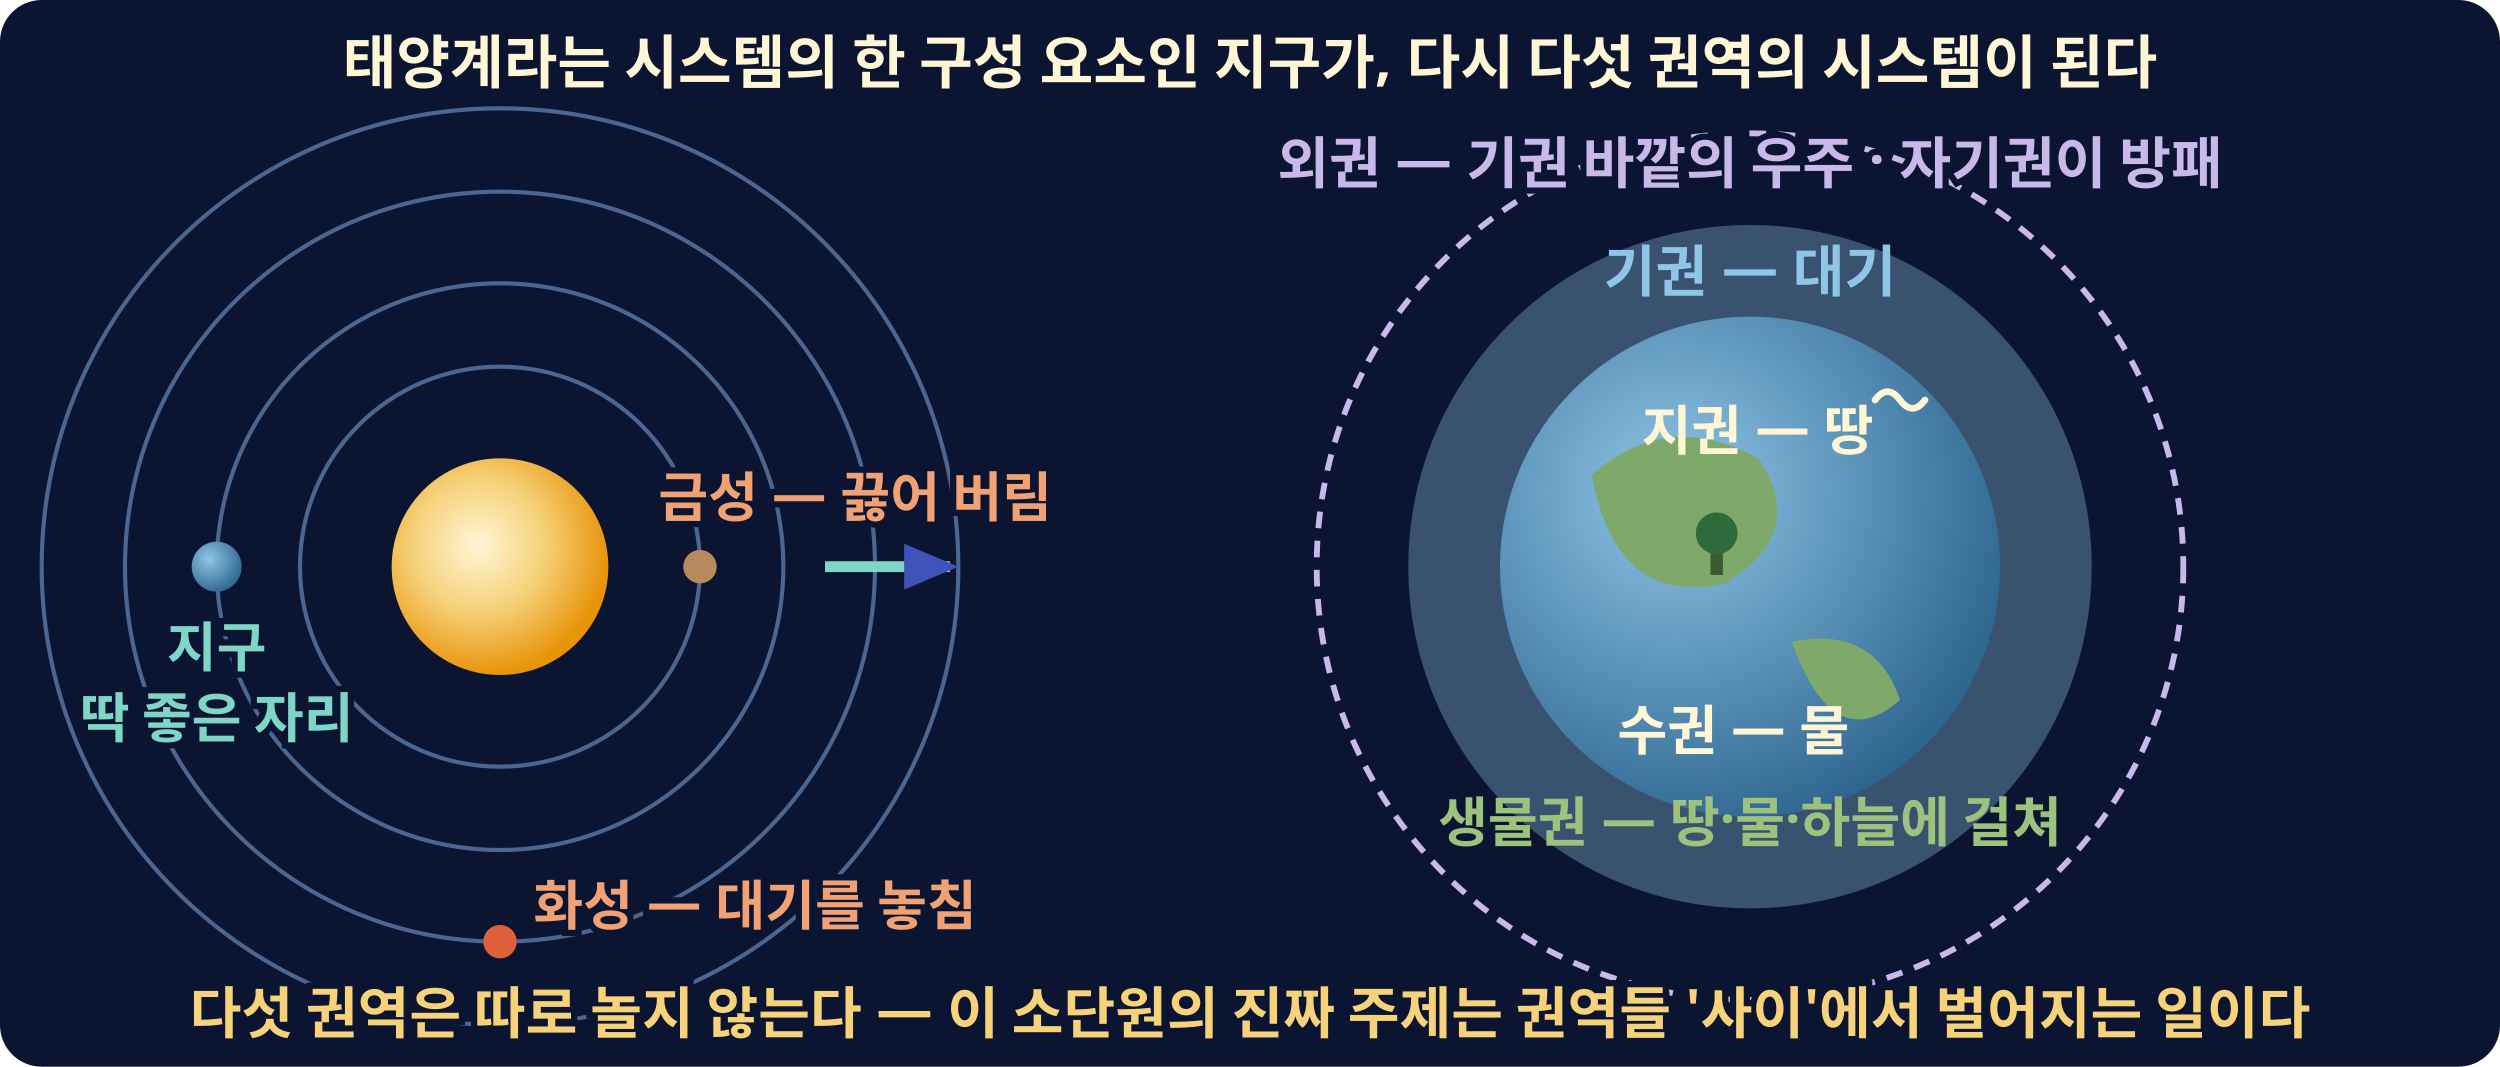
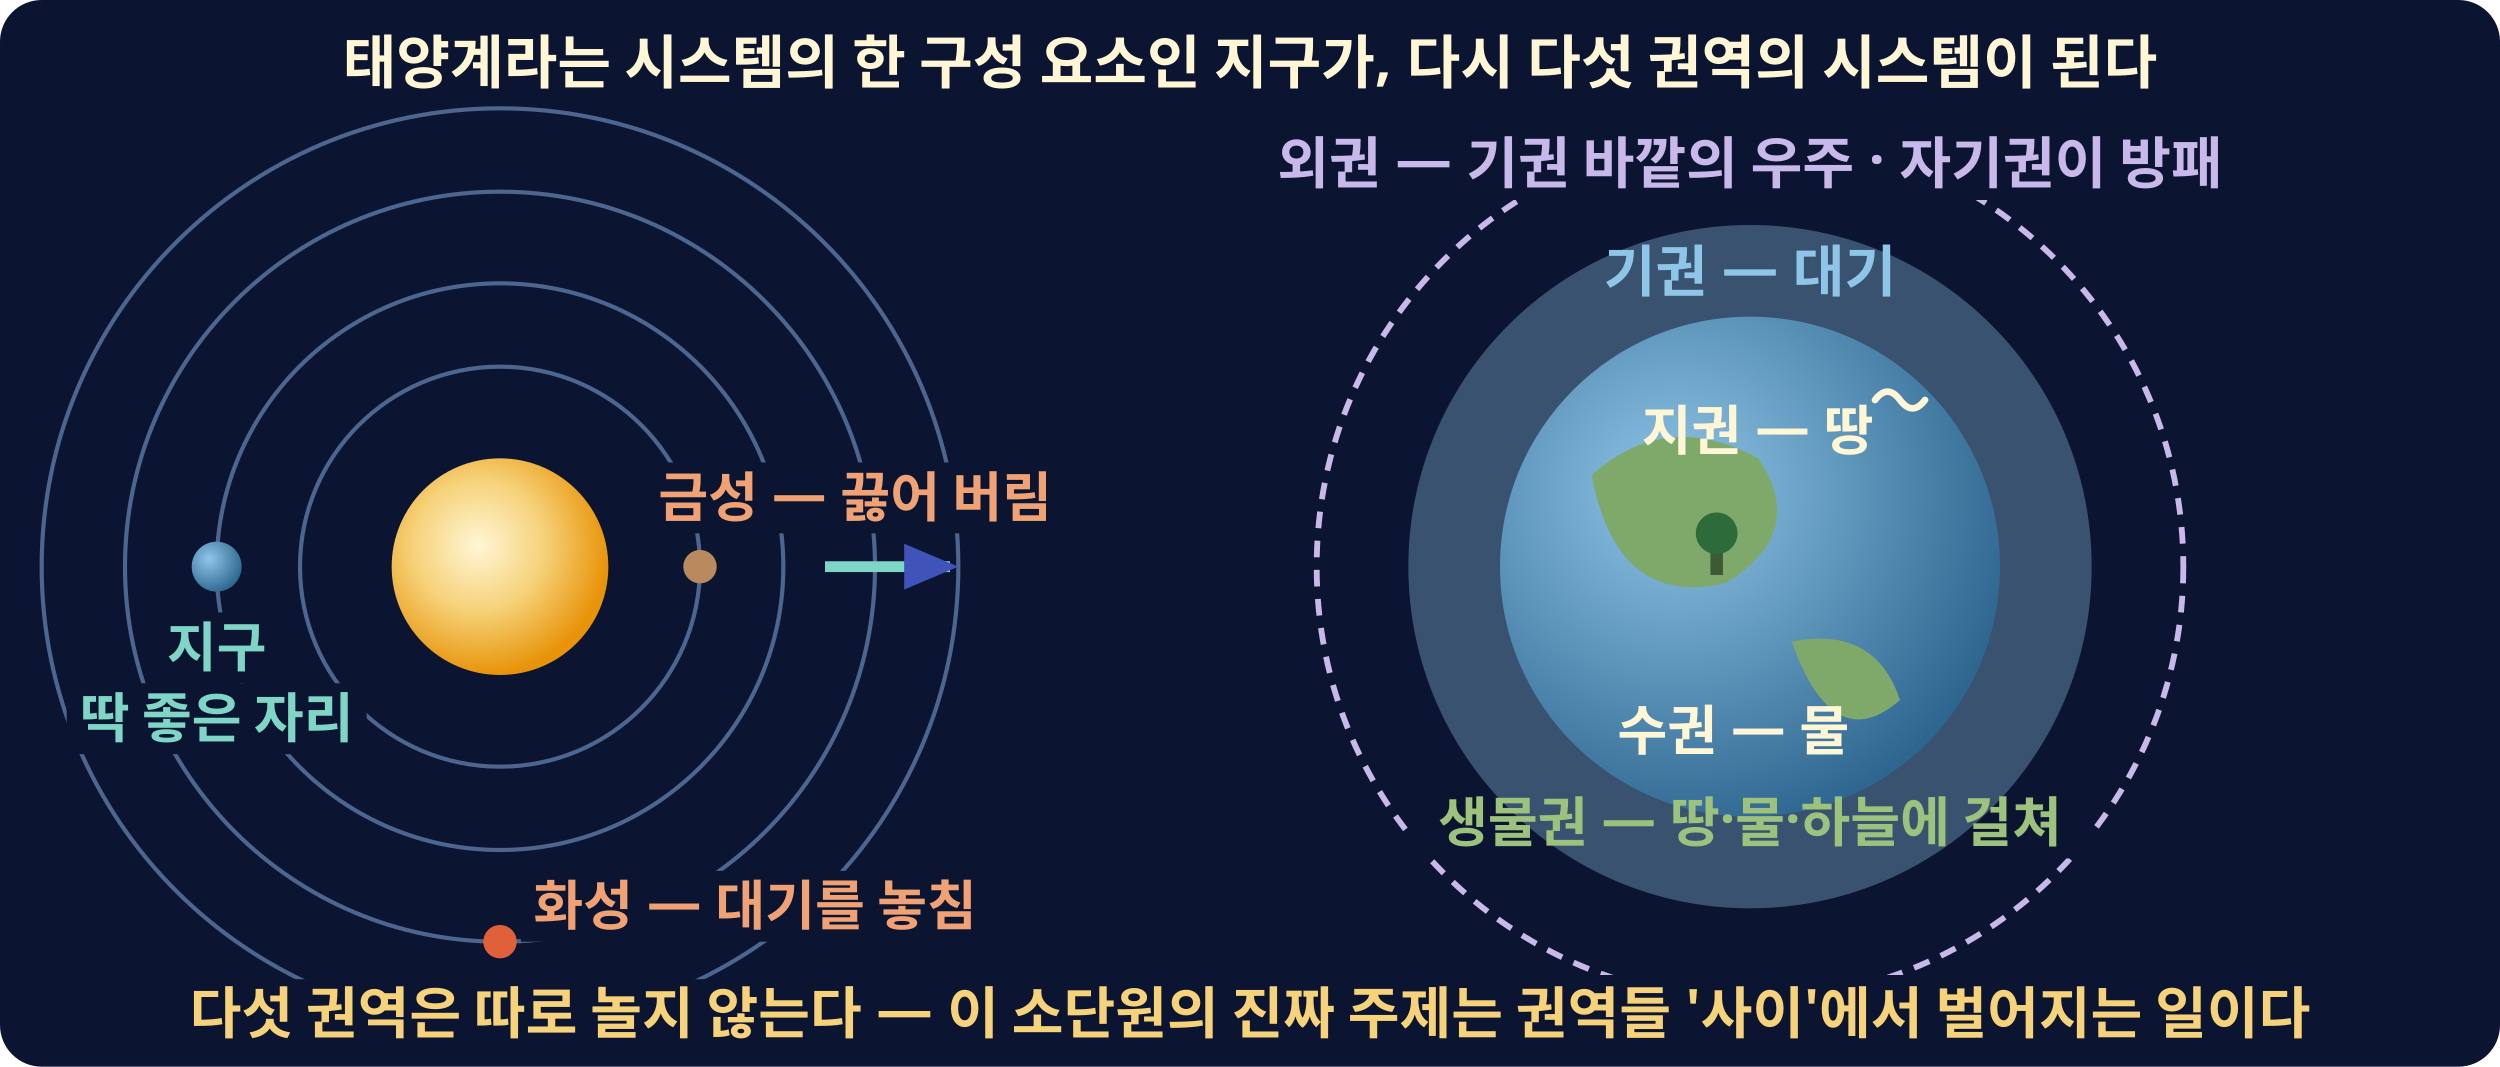
<svg width="600" height="256" viewBox="0 0 600 256" font-family="PC Sans">
  <defs>
    <marker id="arrB-1301-01" markerUnits="userSpaceOnUse" markerWidth="13" markerHeight="11" refX="11" refY="5.5" orient="auto">
      <path d="M0,0 L13,5.5 L0,11 Z" fill="#4053B8" />
    </marker>
  </defs>
  <defs>
    <radialGradient id="w1sun-1301-01" cx="0.4" cy="0.4" r="0.6">
      <stop offset="0" stop-color="#FFF6D6" />
      <stop offset="0.5" stop-color="#F6D27A" />
      <stop offset="1" stop-color="#E8940A" />
    </radialGradient>
    <radialGradient id="w1earth-1301-01" cx="0.35" cy="0.35" r="0.7">
      <stop offset="0" stop-color="#8FC5E6" />
      <stop offset="1" stop-color="#2E6690" />
    </radialGradient>
  </defs>
  <rect width="600" height="256" rx="10" fill="#0B1430" />
  <text x="300" y="20" text-anchor="middle" font-size="14" font-weight="900" fill="#FFF6D6">태양계라는 시스템의 한 구성 요소인 지구가, 다시 다섯 권역의 시스템이 된다</text>
  <g transform="translate(120,136)">
    <circle r="26" fill="url(#w1sun-1301-01)" />
    <g fill="none" stroke="#4C6690" stroke-width="1">
      <circle r="48" />
      <circle r="68" />
      <circle r="90" />
      <circle r="110" />
    </g>
+     <g fill="#0B1430">
+       <rect x="35" y="-25" width="99" height="17" />
+       <rect x="-84" y="11" width="32" height="17" />
+       <rect x="-104" y="28" width="72" height="17" />
+       <rect x="5" y="73" width="111" height="17" />
+       <rect x="-50" y="99" width="100" height="13" />
+     </g>
    <circle cx="48" cy="0" r="4" fill="#B98A5E" />
    <text x="38" y="-12" text-anchor="start" font-size="13" font-weight="800" fill="#F0A275" stroke="#0B1430" stroke-width="3" paint-order="stroke">금성 — 끓어 버림</text>
    <circle cx="-68" cy="0" r="6" fill="url(#w1earth-1301-01)" />
    <text x="-68" y="24" text-anchor="middle" font-size="13" font-weight="900" fill="#7FD6C6" stroke="#0B1430" stroke-width="3" paint-order="stroke">지구<tspan x="-68" dy="17">딱 좋은 자리</tspan>
    </text>
    <circle cx="0" cy="90" r="4" fill="#E0603A" />
    <text x="8" y="86" text-anchor="start" font-size="13" font-weight="800" fill="#F0A275" stroke="#0B1430" stroke-width="3" paint-order="stroke">화성 — 대기를 놓침</text>
  </g>
  <path d="M198,136 h30" stroke="#7FD6C6" stroke-width="2.6" marker-end="url(#arrB-1301-01)" />
  <g transform="translate(420,136)">
    <circle r="104" fill="none" stroke="#C9B8EA" stroke-width="1.4" stroke-dasharray="4 3" />
+     <g fill="#0B1430">
+       <rect x="-117" y="-106" width="234" height="18" />
+       <rect x="-82" y="53" width="164" height="17" />
+       <rect x="-40" y="98" width="80" height="10" />
+     </g>
    <text x="0" y="-92" text-anchor="middle" font-size="13.5" font-weight="900" fill="#C9B8EA" stroke="#0B1430" stroke-width="3" paint-order="stroke">외권 — 기권 바깥의 우주 · 자기권이 방패</text>
    <circle r="82" fill="#8FC5E6" opacity="0.35" />
    <text x="0" y="-66" text-anchor="middle" font-size="13.5" font-weight="900" fill="#8FC5E6">기권 — 대기</text>
    <circle r="60" fill="url(#w1earth-1301-01)" />
    <path d="M-38,-22 q18,-16 40,-4 q12,18 -8,30 q-26,6 -32,-26 z" fill="#7FA86B" />
    <path d="M10,18 q20,-4 26,14 q-16,14 -26,-14 z" fill="#7FA86B" />
    <text x="-26" y="-28" font-size="13" font-weight="900" fill="#FFF6D6">지권 — 땅</text>
    <text x="-4" y="44" text-anchor="middle" font-size="13" font-weight="900" fill="#FFF6D6">수권 — 물</text>
    <g transform="translate(-8,-6)">
      <rect x="-1.5" y="0" width="3" height="8" fill="#3E5A34" />
      <circle cy="-2" r="5" fill="#2E6B3A" />
    </g>
    <g transform="translate(36,-40)" stroke="#FFF6D6" stroke-width="1.6" stroke-linecap="round" fill="none">
      <path d="M-6,0 q3,-4 6,0 t6,0" />
    </g>
    <text x="0" y="66" text-anchor="middle" font-size="13" font-weight="900" fill="#9CC27E">생물권 — 땅·물·하늘에 걸쳐</text>
  </g>
  <text x="300" y="248" text-anchor="middle" font-size="13.5" font-weight="900" fill="#F6D27A" stroke="#0B1430" stroke-width="3" paint-order="stroke">다섯 권역은 따로 놀지 않는다 — 이 소단원의 진짜 주제는 권역들 '사이'에서 벌어지는 일이다</text>
</svg>
